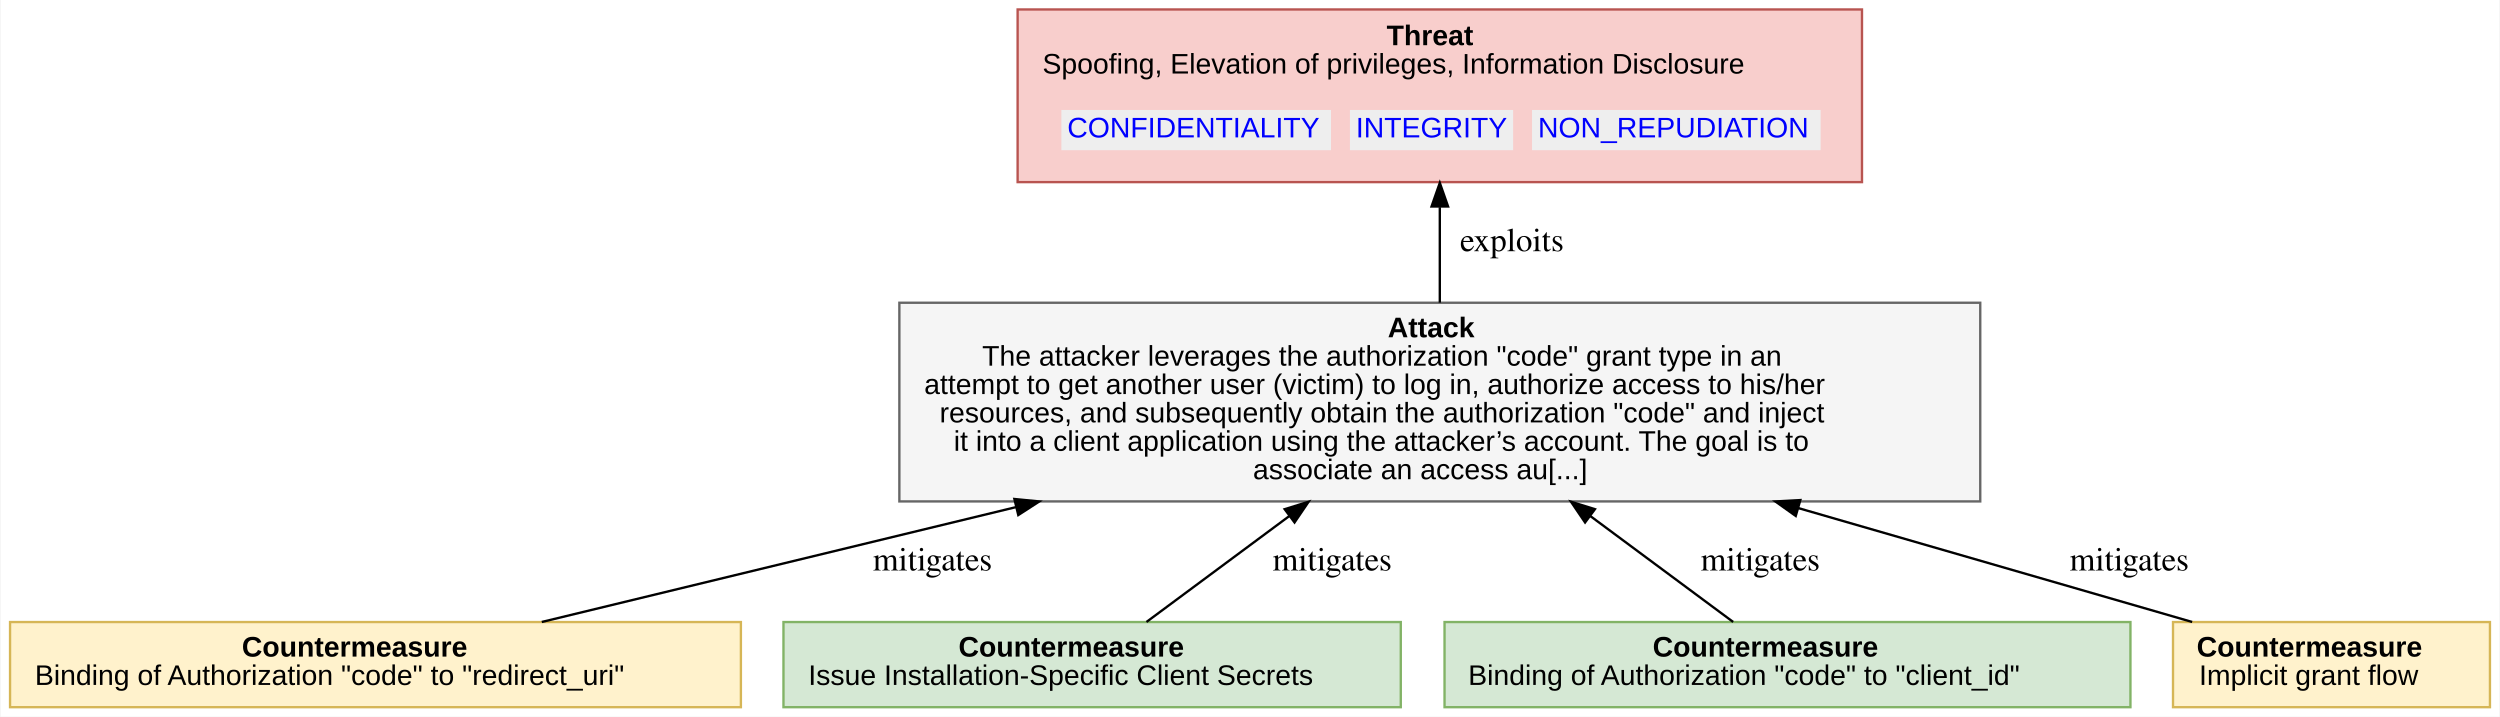
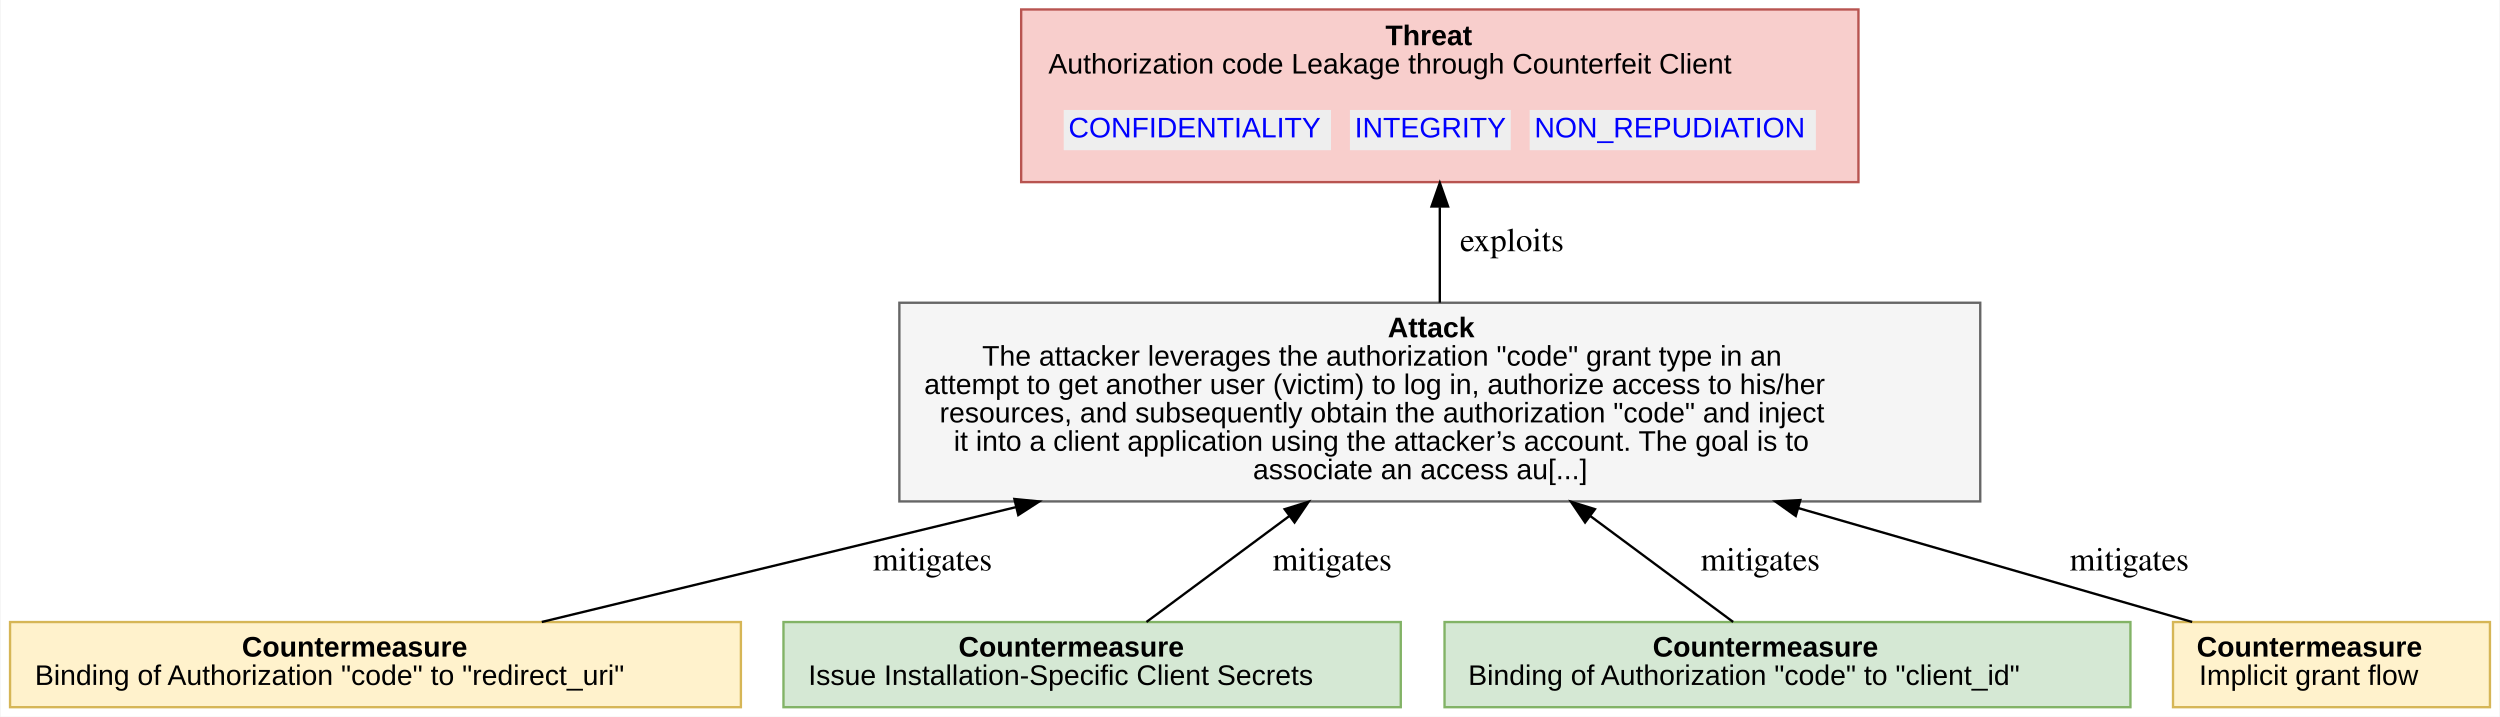
<svg xmlns="http://www.w3.org/2000/svg" xmlns:xlink="http://www.w3.org/1999/xlink" width="1057pt" height="303pt" viewBox="0.00 0.00 1056.50 303.00">
  <g id="graph0" class="graph" transform="scale(1 1) rotate(0) translate(4 299)">
    <polygon fill="white" stroke="transparent" points="-4,4 -4,-299 1052.5,-299 1052.5,4 -4,4" />
    <g id="node1" class="node">
-       <polygon fill="#f8cecc" stroke="#b85450" points="783,-295 426,-295 426,-222 783,-222 783,-295" />
-       <text text-anchor="start" x="582" y="-279.9" font-family="Arial" font-weight="bold" font-size="12.00">Threat</text>
-       <text text-anchor="start" x="436.5" y="-267.9" font-family="Arial" font-size="12.00"> Spoofing, Elevation of privileges, Information Disclosure</text>
+       <polygon fill="#f8cecc" stroke="#b85450" points="781.5,-295 427.5,-295 427.5,-222 781.5,-222 781.5,-295" />
+       <text text-anchor="start" x="581.5" y="-279.9" font-family="Arial" font-weight="bold" font-size="12.00">Threat</text>
+       <text text-anchor="start" x="439" y="-267.9" font-family="Arial" font-size="12.00"> Authorization code Leakage through Counterfeit Client</text>
      <g id="a_node1_0">
        <a xlink:href="#OAuth2.CONFIDENTIALITY" xlink:title="&lt;TABLE&gt;">
-           <polygon fill="#eeeeee" stroke="transparent" points="444.5,-235.5 444.5,-252.5 558.5,-252.5 558.5,-235.5 444.5,-235.5" />
-           <text text-anchor="start" x="447" y="-240.9" font-family="Arial" font-size="12.00" fill="blue">CONFIDENTIALITY</text>
+           <polygon fill="#eeeeee" stroke="transparent" points="445.5,-235.5 445.5,-252.5 558.5,-252.5 558.5,-235.5 445.5,-235.5" />
+           <text text-anchor="start" x="447.5" y="-240.9" font-family="Arial" font-size="12.00" fill="blue">CONFIDENTIALITY</text>
        </a>
      </g>
      <g id="a_node1_1">
        <a xlink:href="#OAuth2.INTEGRITY" xlink:title="&lt;TABLE&gt;">
-           <polygon fill="#eeeeee" stroke="transparent" points="566.5,-235.5 566.5,-252.5 635.5,-252.5 635.5,-235.5 566.5,-235.5" />
-           <text text-anchor="start" x="569" y="-240.9" font-family="Arial" font-size="12.00" fill="blue">INTEGRITY</text>
+           <polygon fill="#eeeeee" stroke="transparent" points="566.5,-235.5 566.5,-252.5 634.5,-252.5 634.5,-235.5 566.5,-235.5" />
+           <text text-anchor="start" x="568.5" y="-240.9" font-family="Arial" font-size="12.00" fill="blue">INTEGRITY</text>
        </a>
      </g>
      <g id="a_node1_2">
        <a xlink:href="#OAuth2.NON_REPUDIATION" xlink:title="&lt;TABLE&gt;">
-           <polygon fill="#eeeeee" stroke="transparent" points="643.5,-235.5 643.5,-252.5 765.5,-252.5 765.5,-235.5 643.5,-235.5" />
-           <text text-anchor="start" x="646" y="-240.9" font-family="Arial" font-size="12.00" fill="blue">NON_REPUDIATION</text>
+           <polygon fill="#eeeeee" stroke="transparent" points="642.5,-235.5 642.5,-252.5 763.5,-252.5 763.5,-235.5 642.5,-235.5" />
+           <text text-anchor="start" x="644.5" y="-240.9" font-family="Arial" font-size="12.00" fill="blue">NON_REPUDIATION</text>
        </a>
      </g>
    </g>
    <g id="node2" class="node">
      <polygon fill="#f5f5f5" stroke="#666666" points="833,-171 376,-171 376,-87 833,-87 833,-171" />
      <text text-anchor="start" x="582.5" y="-156.4" font-family="Arial" font-weight="bold" font-size="12.00">Attack</text>
      <text text-anchor="start" x="411" y="-144.4" font-family="Arial" font-size="12.00">The attacker leverages the authorization "code" grant type in an</text>
      <text text-anchor="start" x="386.5" y="-132.4" font-family="Arial" font-size="12.00">attempt to get another user (victim) to log in, authorize access to his/her</text>
      <text text-anchor="start" x="393" y="-120.4" font-family="Arial" font-size="12.00">resources, and subsequently obtain the authorization "code" and inject</text>
      <text text-anchor="start" x="399" y="-108.4" font-family="Arial" font-size="12.00">it into a client application using the attacker’s account. The goal is to</text>
      <text text-anchor="start" x="525.5" y="-96.4" font-family="Arial" font-size="12.00">associate an access au[...]</text>
    </g>
    <g id="edge1" class="edge">
      <path fill="none" stroke="black" d="M604.5,-171.04C604.5,-183.91 604.5,-198.2 604.5,-211.39" />
      <polygon fill="black" stroke="black" points="601,-211.69 604.5,-221.69 608,-211.69 601,-211.69" />
      <text text-anchor="middle" x="635" y="-192.8" font-family="Times,serif" font-size="14.00"> exploits</text>
    </g>
    <g id="node3" class="node">
      <polygon fill="#fff2cc" stroke="#d6b656" points="309,-36 0,-36 0,0 309,0 309,-36" />
      <text text-anchor="start" x="98" y="-21.4" font-family="Arial" font-weight="bold" font-size="12.00">Countermeasure</text>
      <text text-anchor="start" x="10.5" y="-9.4" font-family="Arial" font-size="12.00"> Binding of Authorization "code" to "redirect_uri"</text>
    </g>
    <g id="edge2" class="edge">
      <path fill="none" stroke="black" d="M224.81,-36.03C278.52,-49.04 355.03,-67.57 425.3,-84.59" />
      <polygon fill="black" stroke="black" points="424.63,-88.03 435.18,-86.99 426.28,-81.23 424.63,-88.03" />
      <text text-anchor="middle" x="390" y="-57.8" font-family="Times,serif" font-size="14.00"> mitigates</text>
    </g>
    <g id="node4" class="node">
      <polygon fill="#d5e8d4" stroke="#82b366" points="588,-36 327,-36 327,0 588,0 588,-36" />
      <text text-anchor="start" x="401" y="-21.4" font-family="Arial" font-weight="bold" font-size="12.00">Countermeasure</text>
      <text text-anchor="start" x="337.5" y="-9.4" font-family="Arial" font-size="12.00"> Issue Installation-Specific Client Secrets</text>
    </g>
    <g id="edge3" class="edge">
      <path fill="none" stroke="black" d="M480.47,-36.03C496.72,-48.08 519.37,-64.87 540.86,-80.81" />
      <polygon fill="black" stroke="black" points="538.91,-83.72 549.03,-86.87 543.08,-78.1 538.91,-83.72" />
      <text text-anchor="middle" x="559" y="-57.8" font-family="Times,serif" font-size="14.00"> mitigates</text>
    </g>
    <g id="node5" class="node">
      <polygon fill="#d5e8d4" stroke="#82b366" points="896.5,-36 606.5,-36 606.5,0 896.5,0 896.5,-36" />
      <text text-anchor="start" x="694.5" y="-21.4" font-family="Arial" font-weight="bold" font-size="12.00">Countermeasure</text>
      <text text-anchor="start" x="616.5" y="-9.4" font-family="Arial" font-size="12.00"> Binding of Authorization "code" to "client_id"</text>
    </g>
    <g id="edge4" class="edge">
      <path fill="none" stroke="black" d="M728.53,-36.03C712.28,-48.08 689.63,-64.87 668.14,-80.81" />
      <polygon fill="black" stroke="black" points="665.92,-78.1 659.97,-86.87 670.09,-83.72 665.92,-78.1" />
      <text text-anchor="middle" x="740" y="-57.8" font-family="Times,serif" font-size="14.00"> mitigates</text>
    </g>
    <g id="node6" class="node">
      <polygon fill="#fff2cc" stroke="#d6b656" points="1048.5,-36 914.5,-36 914.5,0 1048.5,0 1048.5,-36" />
      <text text-anchor="start" x="924.5" y="-21.4" font-family="Arial" font-weight="bold" font-size="12.00">Countermeasure</text>
      <text text-anchor="start" x="925.5" y="-9.4" font-family="Arial" font-size="12.00"> Implicit grant flow</text>
    </g>
    <g id="edge5" class="edge">
      <path fill="none" stroke="black" d="M922.59,-36.03C877.96,-48.93 814.55,-67.27 756.07,-84.18" />
      <polygon fill="black" stroke="black" points="754.99,-80.85 746.36,-86.99 756.93,-87.57 754.99,-80.85" />
      <text text-anchor="middle" x="896" y="-57.8" font-family="Times,serif" font-size="14.00"> mitigates</text>
    </g>
  </g>
</svg>
